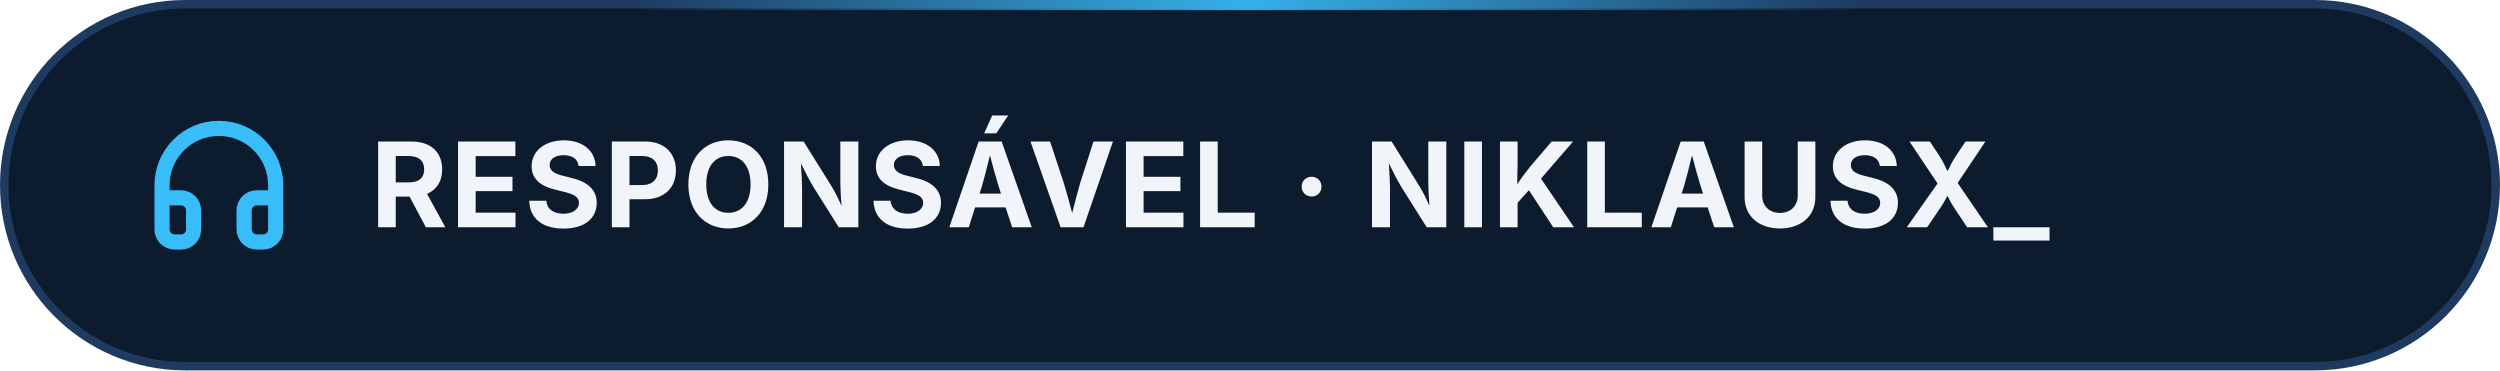
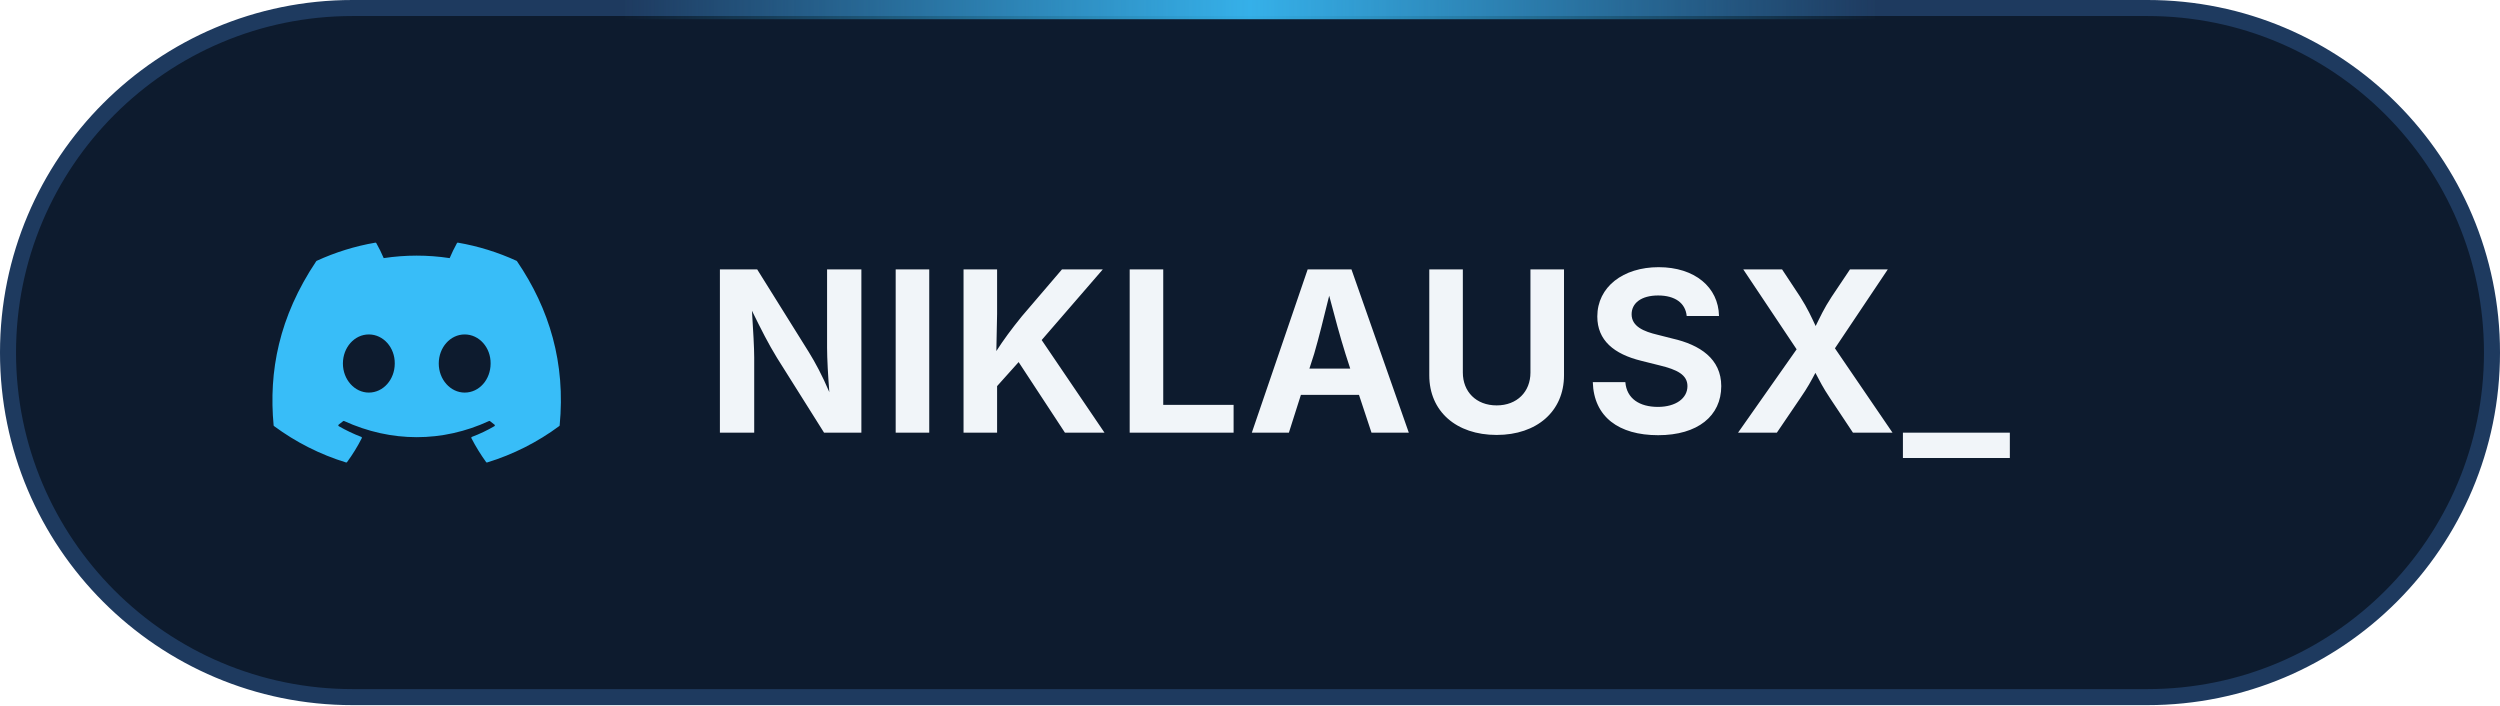
- <svg xmlns="http://www.w3.org/2000/svg" width="297" height="44" viewBox="0 0 297 44" role="img" aria-label="RESPONSÁVEL · NIKLAUSX_" font-family="'Segoe UI', 'Inter', 'Helvetica Neue', Arial, sans-serif">
+ <svg xmlns="http://www.w3.org/2000/svg" width="156" height="44" viewBox="0 0 156 44" role="img" aria-label="NIKLAUSX_" font-family="'Segoe UI', 'Inter', 'Helvetica Neue', Arial, sans-serif">
  <defs>
    <linearGradient id="enbresponsavel" x1="0" y1="0" x2="1" y2="0">
      <stop offset="0" stop-color="#38BDF8" stop-opacity="0" />
      <stop offset=".5" stop-color="#38BDF8" stop-opacity=".9" />
      <stop offset="1" stop-color="#38BDF8" stop-opacity="0" />
    </linearGradient>
  </defs>
-   <rect x=".5" y=".5" width="296" height="43" rx="21.5" fill="#0D1B2E" stroke="#1E3A5F" />
-   <rect x="74" y="0" width="148" height="1.2" fill="url(#enbresponsavel)" />
+   <rect x=".5" y=".5" width="155" height="43" rx="21.5" fill="#0D1B2E" stroke="#1E3A5F" />
+   <rect x="39" y="0" width="78" height="1.2" fill="url(#enbresponsavel)" />
  <g transform="translate(17 13.0) scale(0.75)" fill="none" stroke="#38BDF8" stroke-width="2.40" stroke-linecap="round" stroke-linejoin="round" color="#38BDF8">
-     <path d="M3 14h3a2 2 0 0 1 2 2v3a2 2 0 0 1-2 2H5a2 2 0 0 1-2-2v-7a9 9 0 0 1 18 0v7a2 2 0 0 1-2 2h-1a2 2 0 0 1-2-2v-3a2 2 0 0 1 2-2h3" />
+     <path fill="currentColor" stroke="none" d="M20.317 4.37a19.79 19.79 0 0 0-4.885-1.515.074.074 0 0 0-.079.037c-.211.375-.445.865-.608 1.25a18.27 18.27 0 0 0-5.487 0 12.64 12.64 0 0 0-.617-1.25.077.077 0 0 0-.079-.037A19.74 19.74 0 0 0 3.677 4.37a.07.07 0 0 0-.032.028C.533 9.046-.32 13.58.099 18.058a.082.082 0 0 0 .031.056 19.9 19.9 0 0 0 5.993 3.03.078.078 0 0 0 .084-.028c.462-.63.874-1.295 1.226-1.994a.076.076 0 0 0-.042-.106 13.1 13.1 0 0 1-1.872-.892.077.077 0 0 1-.008-.128c.126-.094.252-.192.372-.291a.074.074 0 0 1 .078-.01c3.928 1.793 8.18 1.793 12.062 0a.074.074 0 0 1 .078.01c.12.098.246.198.373.292a.077.077 0 0 1-.006.127 12.3 12.3 0 0 1-1.873.892.077.077 0 0 0-.041.107c.36.698.772 1.362 1.225 1.993a.076.076 0 0 0 .084.028 19.84 19.84 0 0 0 6.002-3.03.077.077 0 0 0 .032-.054c.5-5.177-.838-9.674-3.549-13.66a.061.061 0 0 0-.031-.03zM8.02 15.33c-1.183 0-2.157-1.085-2.157-2.419 0-1.333.956-2.419 2.157-2.419 1.21 0 2.176 1.096 2.157 2.42 0 1.333-.956 2.418-2.157 2.418zm7.975 0c-1.183 0-2.157-1.085-2.157-2.419 0-1.333.955-2.419 2.157-2.419 1.21 0 2.176 1.096 2.157 2.42 0 1.333-.946 2.418-2.157 2.418z" />
  </g>
-   <text x="44" y="27.0" fill="#F1F5F9" font-size="14" font-weight="700" letter-spacing=".3">RESPONSÁVEL · NIKLAUSX_</text>
+   <text x="44" y="27.0" fill="#F1F5F9" font-size="14" font-weight="700" letter-spacing=".3">NIKLAUSX_</text>
</svg>
